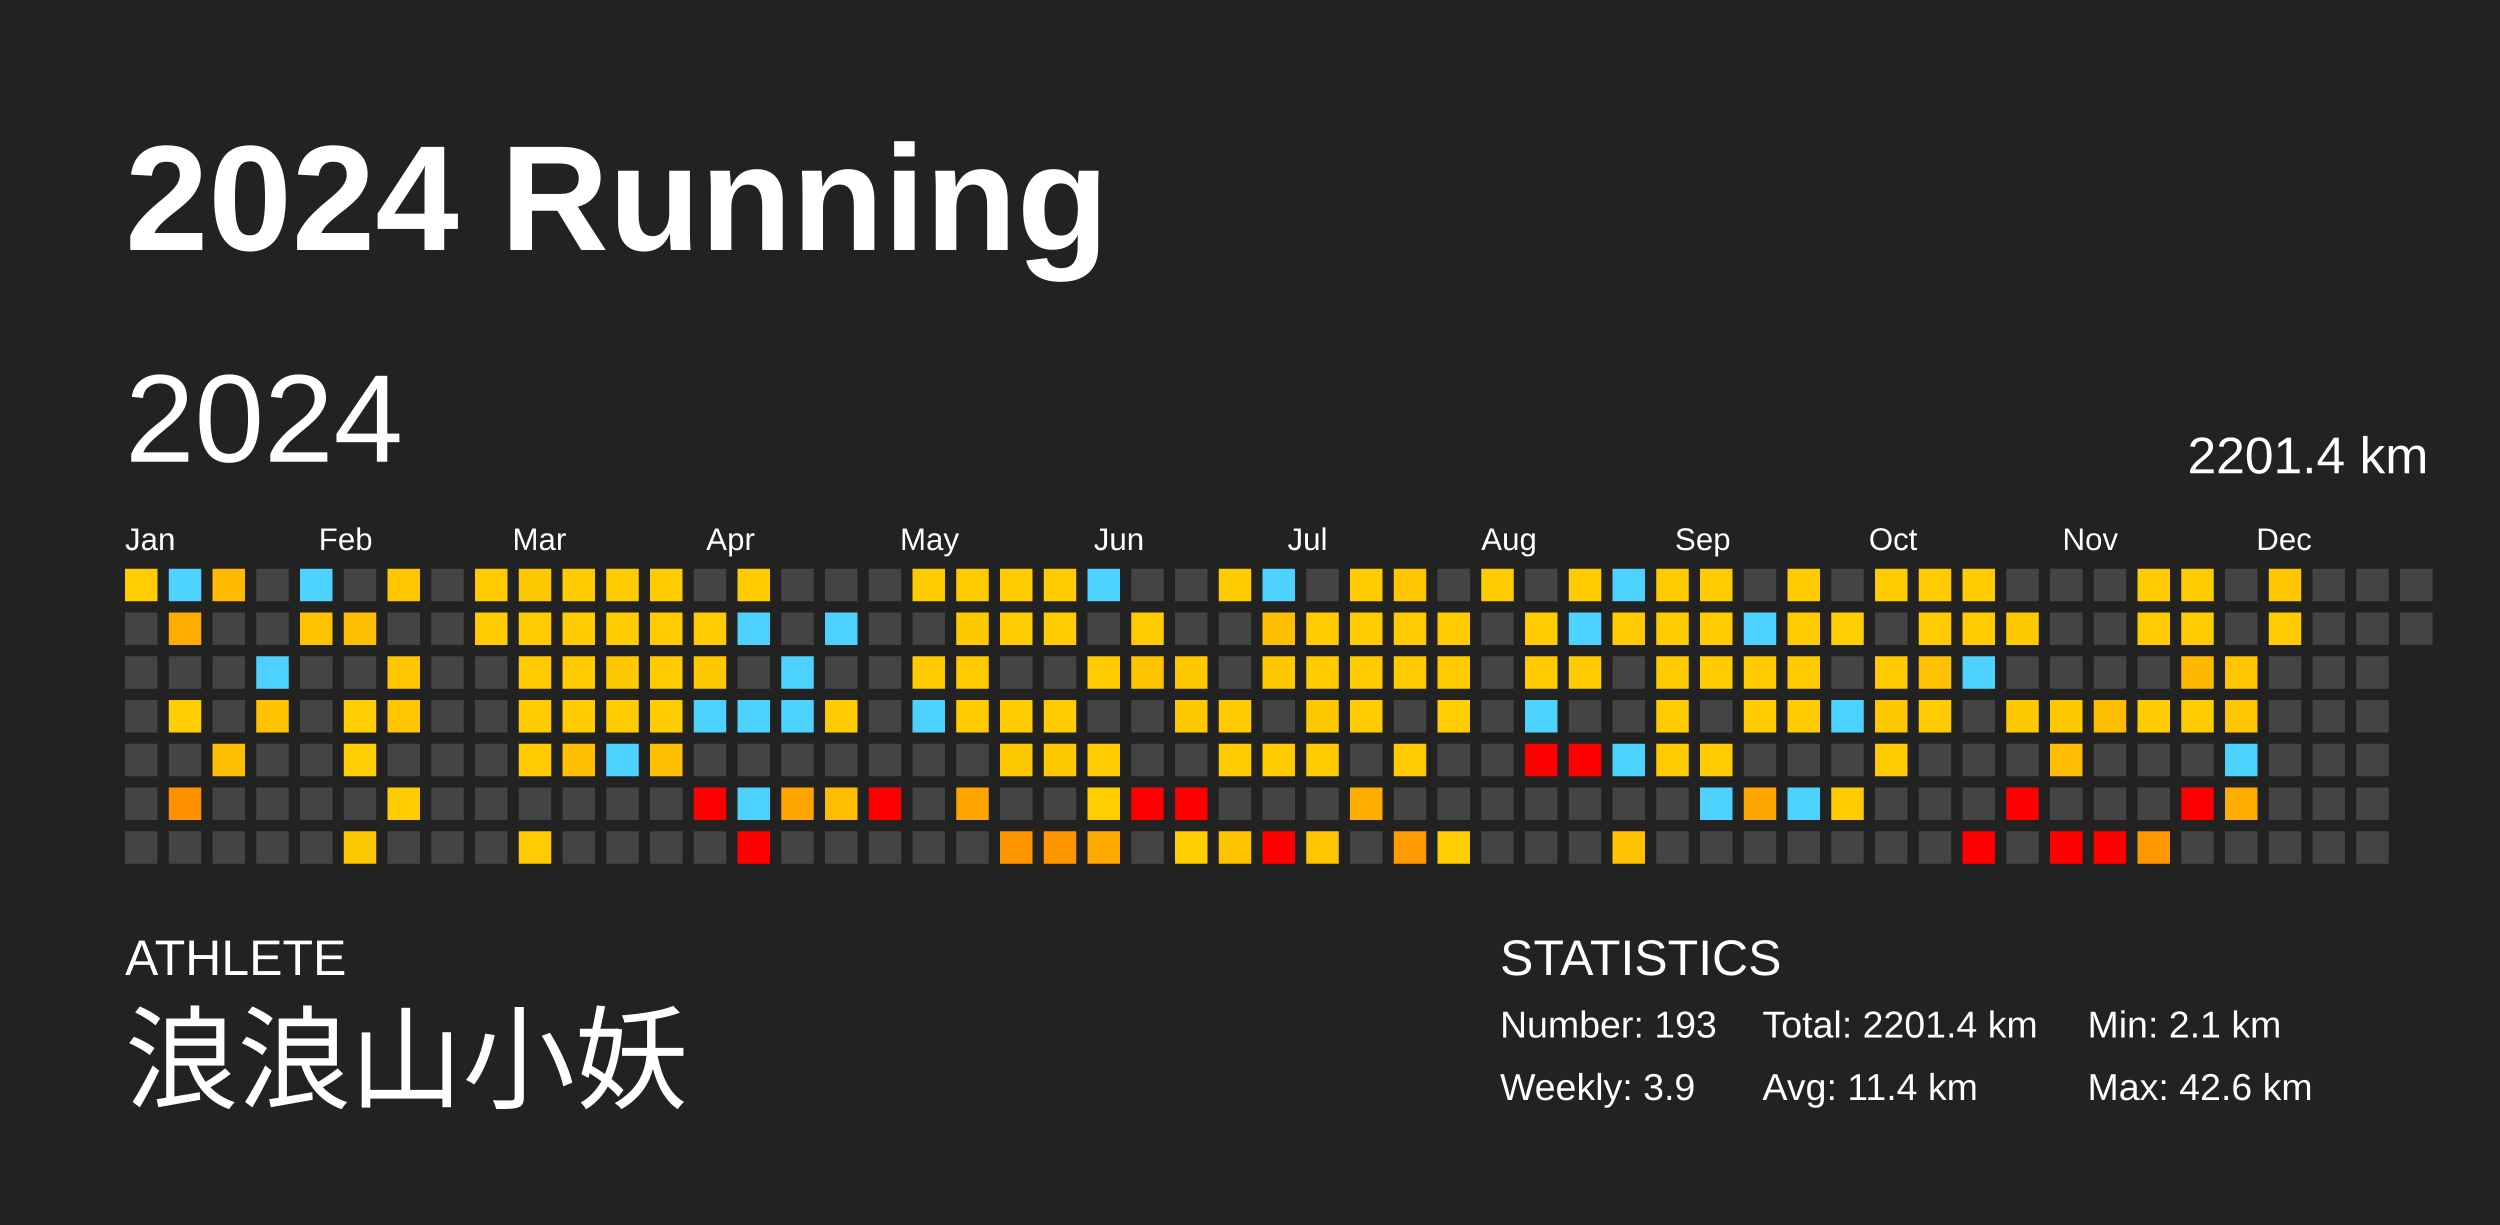
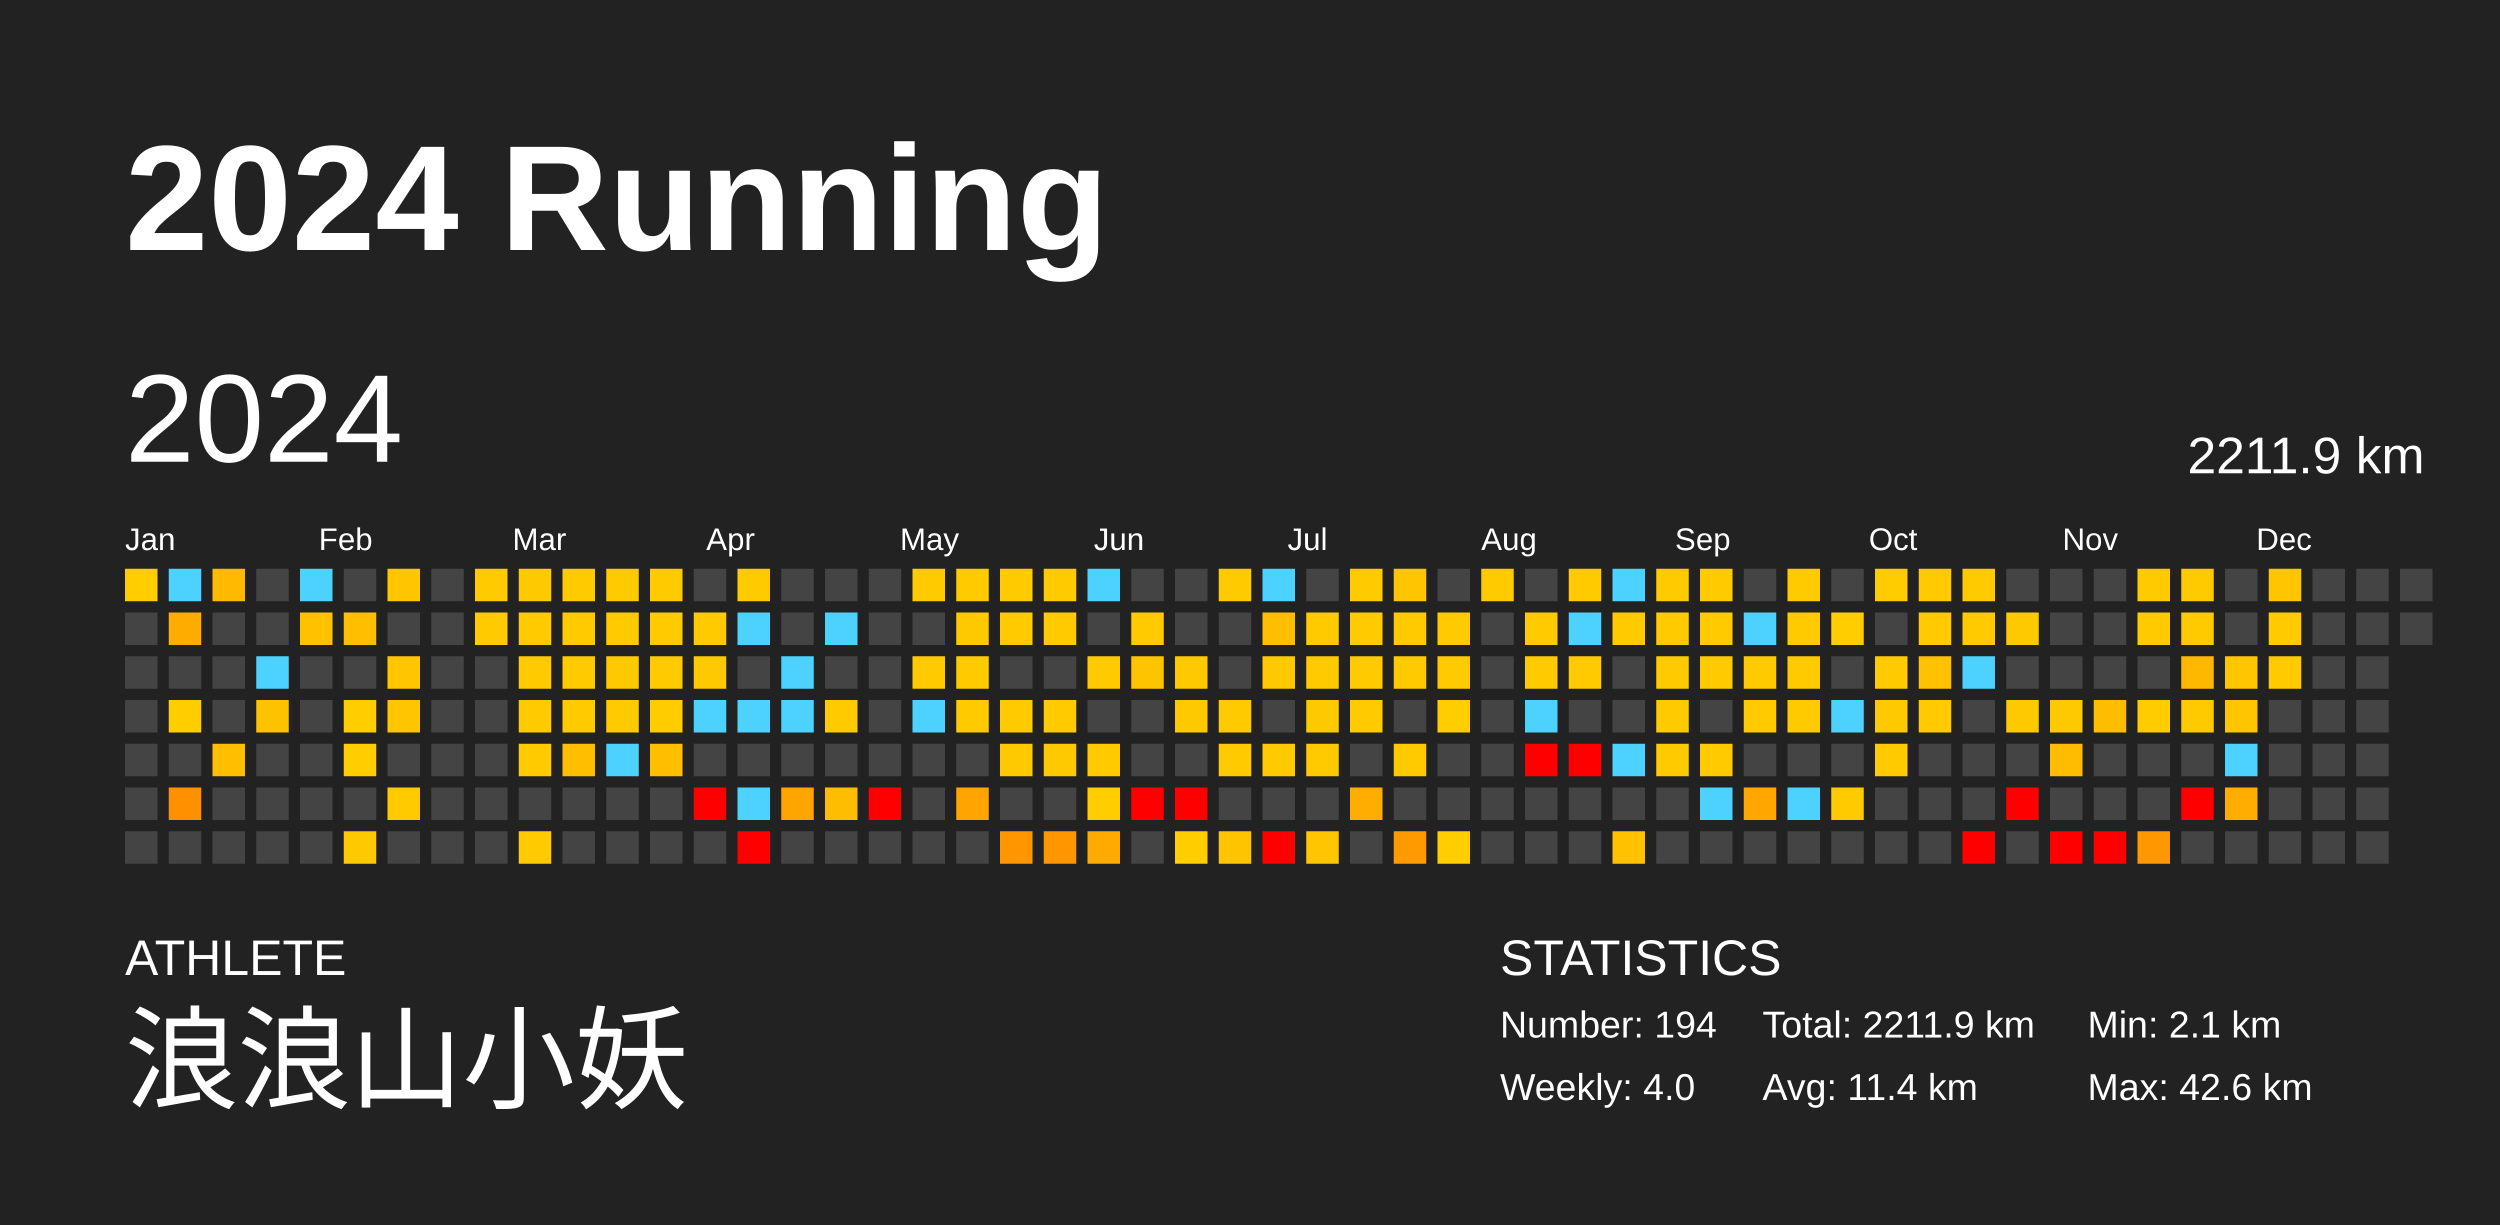
<svg xmlns="http://www.w3.org/2000/svg" baseProfile="full" height="98mm" version="1.1" viewBox="0,0,200,98" width="200mm">
  <defs />
  <rect fill="#222222" height="98" width="200" x="0" y="0" />
  <text fill="#FFFFFF" style="font-size:12px; font-family:Arial; font-weight:bold;" x="10" y="20">2024 Running</text>
  <text fill="#FFFFFF" style="font-size:4px; font-family:Arial" x="10" y="78">ATHLETE</text>
  <text fill="#FFFFFF" style="font-size:9px; font-family:Arial" x="10" y="88">浪浪山小妖</text>
  <text fill="#FFFFFF" style="font-size:4px; font-family:Arial" x="120" y="78">STATISTICS</text>
-   <text fill="#FFFFFF" style="font-size:3px; font-family:Arial" x="120" y="83">Number: 193</text>
-   <text fill="#FFFFFF" style="font-size:3px; font-family:Arial" x="120" y="88">Weekly: 3.9</text>
-   <text fill="#FFFFFF" style="font-size:3px; font-family:Arial" x="141" y="83">Total: 2201.4 km</text>
+   <text fill="#FFFFFF" style="font-size:3px; font-family:Arial" x="120" y="83">Number: 194</text>
+   <text fill="#FFFFFF" style="font-size:3px; font-family:Arial" x="120" y="88">Weekly: 4.0</text>
+   <text fill="#FFFFFF" style="font-size:3px; font-family:Arial" x="141" y="83">Total: 2211.9 km</text>
  <text fill="#FFFFFF" style="font-size:3px; font-family:Arial" x="141" y="88">Avg: 11.4 km</text>
  <text fill="#FFFFFF" style="font-size:3px; font-family:Arial" x="167" y="83">Min: 2.1 km</text>
  <text fill="#FFFFFF" style="font-size:3px; font-family:Arial" x="167" y="88">Max: 42.6 km</text>
  <text dominant-baseline="hanging" fill="#FFFFFF" style="font-size:10.0px; font-family:Arial;" x="10" y="30">2024</text>
-   <text dominant-baseline="hanging" fill="#FFFFFF" style="font-size:4.125px; font-family:Arial;" x="175" y="35">2201.4 km</text>
+   <text dominant-baseline="hanging" fill="#FFFFFF" style="font-size:4.125px; font-family:Arial;" x="175" y="35">2211.9 km</text>
  <text fill="#FFFFFF" style="font-size:2.5px; font-family:Arial" x="10.0" y="44">Jan</text>
  <text fill="#FFFFFF" style="font-size:2.5px; font-family:Arial" x="25.5" y="44">Feb</text>
  <text fill="#FFFFFF" style="font-size:2.5px; font-family:Arial" x="41.0" y="44">Mar</text>
  <text fill="#FFFFFF" style="font-size:2.5px; font-family:Arial" x="56.5" y="44">Apr</text>
  <text fill="#FFFFFF" style="font-size:2.5px; font-family:Arial" x="72.0" y="44">May</text>
  <text fill="#FFFFFF" style="font-size:2.5px; font-family:Arial" x="87.5" y="44">Jun</text>
  <text fill="#FFFFFF" style="font-size:2.5px; font-family:Arial" x="103.0" y="44">Jul</text>
  <text fill="#FFFFFF" style="font-size:2.5px; font-family:Arial" x="118.5" y="44">Aug</text>
  <text fill="#FFFFFF" style="font-size:2.5px; font-family:Arial" x="134.0" y="44">Sep</text>
  <text fill="#FFFFFF" style="font-size:2.5px; font-family:Arial" x="149.5" y="44">Oct</text>
  <text fill="#FFFFFF" style="font-size:2.5px; font-family:Arial" x="165.0" y="44">Nov</text>
  <text fill="#FFFFFF" style="font-size:2.5px; font-family:Arial" x="180.5" y="44">Dec</text>
  <rect fill="#ffcd00" height="2.6" width="2.6" x="10.0" y="45.5" />
  <rect fill="#444444" height="2.6" width="2.6" x="10.0" y="49.0" />
  <rect fill="#444444" height="2.6" width="2.6" x="10.0" y="52.5" />
  <rect fill="#444444" height="2.6" width="2.6" x="10.0" y="56.0" />
  <rect fill="#444444" height="2.6" width="2.6" x="10.0" y="59.5" />
  <rect fill="#444444" height="2.6" width="2.6" x="10.0" y="63.0" />
  <rect fill="#444444" height="2.6" width="2.6" x="10.0" y="66.5" />
  <rect fill="#4dd2ff" height="2.6" width="2.6" x="13.5" y="45.5" />
  <rect fill="#ffac00" height="2.6" width="2.6" x="13.5" y="49.0" />
  <rect fill="#444444" height="2.6" width="2.6" x="13.5" y="52.5" />
  <rect fill="#ffcd00" height="2.6" width="2.6" x="13.5" y="56.0" />
  <rect fill="#444444" height="2.6" width="2.6" x="13.5" y="59.5" />
  <rect fill="#ff9100" height="2.6" width="2.6" x="13.5" y="63.0" />
  <rect fill="#444444" height="2.6" width="2.6" x="13.5" y="66.5" />
  <rect fill="#ffb900" height="2.6" width="2.6" x="17.0" y="45.5" />
  <rect fill="#444444" height="2.6" width="2.6" x="17.0" y="49.0" />
  <rect fill="#444444" height="2.6" width="2.6" x="17.0" y="52.5" />
  <rect fill="#444444" height="2.6" width="2.6" x="17.0" y="56.0" />
  <rect fill="#ffbf00" height="2.6" width="2.6" x="17.0" y="59.5" />
  <rect fill="#444444" height="2.6" width="2.6" x="17.0" y="63.0" />
  <rect fill="#444444" height="2.6" width="2.6" x="17.0" y="66.5" />
  <rect fill="#444444" height="2.6" width="2.6" x="20.5" y="45.5" />
  <rect fill="#444444" height="2.6" width="2.6" x="20.5" y="49.0" />
  <rect fill="#4dd2ff" height="2.6" width="2.6" x="20.5" y="52.5" />
  <rect fill="#ffc200" height="2.6" width="2.6" x="20.5" y="56.0" />
  <rect fill="#444444" height="2.6" width="2.6" x="20.5" y="59.5" />
  <rect fill="#444444" height="2.6" width="2.6" x="20.5" y="63.0" />
  <rect fill="#444444" height="2.6" width="2.6" x="20.5" y="66.5" />
  <rect fill="#4dd2ff" height="2.6" width="2.6" x="24.0" y="45.5" />
  <rect fill="#ffc100" height="2.6" width="2.6" x="24.0" y="49.0" />
  <rect fill="#444444" height="2.6" width="2.6" x="24.0" y="52.5" />
  <rect fill="#444444" height="2.6" width="2.6" x="24.0" y="56.0" />
  <rect fill="#444444" height="2.6" width="2.6" x="24.0" y="59.5" />
  <rect fill="#444444" height="2.6" width="2.6" x="24.0" y="63.0" />
  <rect fill="#444444" height="2.6" width="2.6" x="24.0" y="66.5" />
  <rect fill="#444444" height="2.6" width="2.6" x="27.5" y="45.5" />
  <rect fill="#ffbf00" height="2.6" width="2.6" x="27.5" y="49.0" />
  <rect fill="#444444" height="2.6" width="2.6" x="27.5" y="52.5" />
  <rect fill="#ffcd00" height="2.6" width="2.6" x="27.5" y="56.0" />
  <rect fill="#ffcd00" height="2.6" width="2.6" x="27.5" y="59.5" />
  <rect fill="#444444" height="2.6" width="2.6" x="27.5" y="63.0" />
  <rect fill="#ffc900" height="2.6" width="2.6" x="27.5" y="66.5" />
  <rect fill="#ffc600" height="2.6" width="2.6" x="31.0" y="45.5" />
  <rect fill="#444444" height="2.6" width="2.6" x="31.0" y="49.0" />
  <rect fill="#ffc600" height="2.6" width="2.6" x="31.0" y="52.5" />
  <rect fill="#ffc600" height="2.6" width="2.6" x="31.0" y="56.0" />
  <rect fill="#444444" height="2.6" width="2.6" x="31.0" y="59.5" />
  <rect fill="#ffca00" height="2.6" width="2.6" x="31.0" y="63.0" />
  <rect fill="#444444" height="2.6" width="2.6" x="31.0" y="66.5" />
  <rect fill="#444444" height="2.6" width="2.6" x="34.5" y="45.5" />
  <rect fill="#444444" height="2.6" width="2.6" x="34.5" y="49.0" />
  <rect fill="#444444" height="2.6" width="2.6" x="34.5" y="52.5" />
  <rect fill="#444444" height="2.6" width="2.6" x="34.5" y="56.0" />
  <rect fill="#444444" height="2.6" width="2.6" x="34.5" y="59.5" />
  <rect fill="#444444" height="2.6" width="2.6" x="34.5" y="63.0" />
  <rect fill="#444444" height="2.6" width="2.6" x="34.5" y="66.5" />
  <rect fill="#ffca00" height="2.6" width="2.6" x="38.0" y="45.5" />
  <rect fill="#ffca00" height="2.6" width="2.6" x="38.0" y="49.0" />
  <rect fill="#444444" height="2.6" width="2.6" x="38.0" y="52.5" />
  <rect fill="#444444" height="2.6" width="2.6" x="38.0" y="56.0" />
  <rect fill="#444444" height="2.6" width="2.6" x="38.0" y="59.5" />
  <rect fill="#444444" height="2.6" width="2.6" x="38.0" y="63.0" />
  <rect fill="#444444" height="2.6" width="2.6" x="38.0" y="66.5" />
  <rect fill="#ffc900" height="2.6" width="2.6" x="41.5" y="45.5" />
  <rect fill="#ffca00" height="2.6" width="2.6" x="41.5" y="49.0" />
  <rect fill="#ffca00" height="2.6" width="2.6" x="41.5" y="52.5" />
  <rect fill="#ffca00" height="2.6" width="2.6" x="41.5" y="56.0" />
  <rect fill="#ffca00" height="2.6" width="2.6" x="41.5" y="59.5" />
  <rect fill="#444444" height="2.6" width="2.6" x="41.5" y="63.0" />
  <rect fill="#ffca00" height="2.6" width="2.6" x="41.5" y="66.5" />
  <rect fill="#ffca00" height="2.6" width="2.6" x="45.0" y="45.5" />
  <rect fill="#ffca00" height="2.6" width="2.6" x="45.0" y="49.0" />
  <rect fill="#ffca00" height="2.6" width="2.6" x="45.0" y="52.5" />
  <rect fill="#ffca00" height="2.6" width="2.6" x="45.0" y="56.0" />
  <rect fill="#ffbf00" height="2.6" width="2.6" x="45.0" y="59.5" />
  <rect fill="#444444" height="2.6" width="2.6" x="45.0" y="63.0" />
  <rect fill="#444444" height="2.6" width="2.6" x="45.0" y="66.5" />
  <rect fill="#ffca00" height="2.6" width="2.6" x="48.5" y="45.5" />
  <rect fill="#ffca00" height="2.6" width="2.6" x="48.5" y="49.0" />
  <rect fill="#ffc900" height="2.6" width="2.6" x="48.5" y="52.5" />
  <rect fill="#ffcb00" height="2.6" width="2.6" x="48.5" y="56.0" />
  <rect fill="#4dd2ff" height="2.6" width="2.6" x="48.5" y="59.5" />
  <rect fill="#444444" height="2.6" width="2.6" x="48.5" y="63.0" />
  <rect fill="#444444" height="2.6" width="2.6" x="48.5" y="66.5" />
  <rect fill="#ffca00" height="2.6" width="2.6" x="52.0" y="45.5" />
  <rect fill="#ffcb00" height="2.6" width="2.6" x="52.0" y="49.0" />
  <rect fill="#ffca00" height="2.6" width="2.6" x="52.0" y="52.5" />
  <rect fill="#ffcc00" height="2.6" width="2.6" x="52.0" y="56.0" />
  <rect fill="#ffbf00" height="2.6" width="2.6" x="52.0" y="59.5" />
  <rect fill="#444444" height="2.6" width="2.6" x="52.0" y="63.0" />
  <rect fill="#444444" height="2.6" width="2.6" x="52.0" y="66.5" />
  <rect fill="#444444" height="2.6" width="2.6" x="55.5" y="45.5" />
  <rect fill="#ffca00" height="2.6" width="2.6" x="55.5" y="49.0" />
  <rect fill="#ffc900" height="2.6" width="2.6" x="55.5" y="52.5" />
  <rect fill="#4dd2ff" height="2.6" width="2.6" x="55.5" y="56.0" />
  <rect fill="#444444" height="2.6" width="2.6" x="55.5" y="59.5" />
  <rect fill="red" height="2.6" width="2.6" x="55.5" y="63.0" />
  <rect fill="#444444" height="2.6" width="2.6" x="55.5" y="66.5" />
  <rect fill="#ffca00" height="2.6" width="2.6" x="59.0" y="45.5" />
  <rect fill="#4dd2ff" height="2.6" width="2.6" x="59.0" y="49.0" />
  <rect fill="#444444" height="2.6" width="2.6" x="59.0" y="52.5" />
  <rect fill="#4dd2ff" height="2.6" width="2.6" x="59.0" y="56.0" />
  <rect fill="#444444" height="2.6" width="2.6" x="59.0" y="59.5" />
  <rect fill="#4dd2ff" height="2.6" width="2.6" x="59.0" y="63.0" />
  <rect fill="red" height="2.6" width="2.6" x="59.0" y="66.5" />
  <rect fill="#444444" height="2.6" width="2.6" x="62.5" y="45.5" />
  <rect fill="#444444" height="2.6" width="2.6" x="62.5" y="49.0" />
  <rect fill="#4dd2ff" height="2.6" width="2.6" x="62.5" y="52.5" />
  <rect fill="#4dd2ff" height="2.6" width="2.6" x="62.5" y="56.0" />
  <rect fill="#444444" height="2.6" width="2.6" x="62.5" y="59.5" />
  <rect fill="#ffa500" height="2.6" width="2.6" x="62.5" y="63.0" />
  <rect fill="#444444" height="2.6" width="2.6" x="62.5" y="66.5" />
  <rect fill="#444444" height="2.6" width="2.6" x="66.0" y="45.5" />
  <rect fill="#4dd2ff" height="2.6" width="2.6" x="66.0" y="49.0" />
  <rect fill="#444444" height="2.6" width="2.6" x="66.0" y="52.5" />
  <rect fill="#ffca00" height="2.6" width="2.6" x="66.0" y="56.0" />
  <rect fill="#444444" height="2.6" width="2.6" x="66.0" y="59.5" />
  <rect fill="#ffbd00" height="2.6" width="2.6" x="66.0" y="63.0" />
  <rect fill="#444444" height="2.6" width="2.6" x="66.0" y="66.5" />
  <rect fill="#444444" height="2.6" width="2.6" x="69.5" y="45.5" />
  <rect fill="#444444" height="2.6" width="2.6" x="69.5" y="49.0" />
  <rect fill="#444444" height="2.6" width="2.6" x="69.5" y="52.5" />
  <rect fill="#444444" height="2.6" width="2.6" x="69.5" y="56.0" />
  <rect fill="#444444" height="2.6" width="2.6" x="69.5" y="59.5" />
  <rect fill="red" height="2.6" width="2.6" x="69.5" y="63.0" />
  <rect fill="#444444" height="2.6" width="2.6" x="69.5" y="66.5" />
  <rect fill="#ffca00" height="2.6" width="2.6" x="73.0" y="45.5" />
  <rect fill="#444444" height="2.6" width="2.6" x="73.0" y="49.0" />
  <rect fill="#ffca00" height="2.6" width="2.6" x="73.0" y="52.5" />
  <rect fill="#4dd2ff" height="2.6" width="2.6" x="73.0" y="56.0" />
  <rect fill="#444444" height="2.6" width="2.6" x="73.0" y="59.5" />
  <rect fill="#444444" height="2.6" width="2.6" x="73.0" y="63.0" />
  <rect fill="#444444" height="2.6" width="2.6" x="73.0" y="66.5" />
  <rect fill="#ffca00" height="2.6" width="2.6" x="76.5" y="45.5" />
  <rect fill="#ffc900" height="2.6" width="2.6" x="76.5" y="49.0" />
  <rect fill="#ffca00" height="2.6" width="2.6" x="76.5" y="52.5" />
  <rect fill="#ffca00" height="2.6" width="2.6" x="76.5" y="56.0" />
  <rect fill="#444444" height="2.6" width="2.6" x="76.5" y="59.5" />
  <rect fill="#ffa400" height="2.6" width="2.6" x="76.5" y="63.0" />
  <rect fill="#444444" height="2.6" width="2.6" x="76.5" y="66.5" />
  <rect fill="#ffca00" height="2.6" width="2.6" x="80.0" y="45.5" />
  <rect fill="#ffca00" height="2.6" width="2.6" x="80.0" y="49.0" />
  <rect fill="#444444" height="2.6" width="2.6" x="80.0" y="52.5" />
  <rect fill="#ffca00" height="2.6" width="2.6" x="80.0" y="56.0" />
  <rect fill="#ffc900" height="2.6" width="2.6" x="80.0" y="59.5" />
  <rect fill="#444444" height="2.6" width="2.6" x="80.0" y="63.0" />
  <rect fill="#ff9600" height="2.6" width="2.6" x="80.0" y="66.5" />
  <rect fill="#ffca00" height="2.6" width="2.6" x="83.5" y="45.5" />
  <rect fill="#ffca00" height="2.6" width="2.6" x="83.5" y="49.0" />
  <rect fill="#444444" height="2.6" width="2.6" x="83.5" y="52.5" />
  <rect fill="#ffca00" height="2.6" width="2.6" x="83.5" y="56.0" />
  <rect fill="#ffc900" height="2.6" width="2.6" x="83.5" y="59.5" />
  <rect fill="#444444" height="2.6" width="2.6" x="83.5" y="63.0" />
  <rect fill="#ff9600" height="2.6" width="2.6" x="83.5" y="66.5" />
  <rect fill="#4dd2ff" height="2.6" width="2.6" x="87.0" y="45.5" />
  <rect fill="#444444" height="2.6" width="2.6" x="87.0" y="49.0" />
  <rect fill="#ffcb00" height="2.6" width="2.6" x="87.0" y="52.5" />
  <rect fill="#444444" height="2.6" width="2.6" x="87.0" y="56.0" />
  <rect fill="#ffca00" height="2.6" width="2.6" x="87.0" y="59.5" />
  <rect fill="#ffcd00" height="2.6" width="2.6" x="87.0" y="63.0" />
  <rect fill="#ffaa00" height="2.6" width="2.6" x="87.0" y="66.5" />
  <rect fill="#444444" height="2.6" width="2.6" x="90.5" y="45.5" />
  <rect fill="#ffca00" height="2.6" width="2.6" x="90.5" y="49.0" />
  <rect fill="#ffc400" height="2.6" width="2.6" x="90.5" y="52.5" />
  <rect fill="#444444" height="2.6" width="2.6" x="90.5" y="56.0" />
  <rect fill="#444444" height="2.6" width="2.6" x="90.5" y="59.5" />
  <rect fill="red" height="2.6" width="2.6" x="90.5" y="63.0" />
  <rect fill="#444444" height="2.6" width="2.6" x="90.5" y="66.5" />
  <rect fill="#444444" height="2.6" width="2.6" x="94.0" y="45.5" />
  <rect fill="#444444" height="2.6" width="2.6" x="94.0" y="49.0" />
  <rect fill="#ffc900" height="2.6" width="2.6" x="94.0" y="52.5" />
  <rect fill="#ffc900" height="2.6" width="2.6" x="94.0" y="56.0" />
  <rect fill="#444444" height="2.6" width="2.6" x="94.0" y="59.5" />
  <rect fill="red" height="2.6" width="2.6" x="94.0" y="63.0" />
  <rect fill="#ffcd00" height="2.6" width="2.6" x="94.0" y="66.5" />
  <rect fill="#ffca00" height="2.6" width="2.6" x="97.5" y="45.5" />
  <rect fill="#444444" height="2.6" width="2.6" x="97.5" y="49.0" />
  <rect fill="#444444" height="2.6" width="2.6" x="97.5" y="52.5" />
  <rect fill="#ffca00" height="2.6" width="2.6" x="97.5" y="56.0" />
  <rect fill="#ffca00" height="2.6" width="2.6" x="97.5" y="59.5" />
  <rect fill="#444444" height="2.6" width="2.6" x="97.5" y="63.0" />
  <rect fill="#ffc400" height="2.6" width="2.6" x="97.5" y="66.5" />
  <rect fill="#4dd2ff" height="2.6" width="2.6" x="101.0" y="45.5" />
  <rect fill="#ffbe00" height="2.6" width="2.6" x="101.0" y="49.0" />
  <rect fill="#ffc900" height="2.6" width="2.6" x="101.0" y="52.5" />
  <rect fill="#444444" height="2.6" width="2.6" x="101.0" y="56.0" />
  <rect fill="#ffca00" height="2.6" width="2.6" x="101.0" y="59.5" />
  <rect fill="#444444" height="2.6" width="2.6" x="101.0" y="63.0" />
  <rect fill="red" height="2.6" width="2.6" x="101.0" y="66.5" />
  <rect fill="#444444" height="2.6" width="2.6" x="104.5" y="45.5" />
  <rect fill="#ffca00" height="2.6" width="2.6" x="104.5" y="49.0" />
  <rect fill="#ffca00" height="2.6" width="2.6" x="104.5" y="52.5" />
  <rect fill="#ffc900" height="2.6" width="2.6" x="104.5" y="56.0" />
  <rect fill="#ffca00" height="2.6" width="2.6" x="104.5" y="59.5" />
  <rect fill="#444444" height="2.6" width="2.6" x="104.5" y="63.0" />
  <rect fill="#ffc500" height="2.6" width="2.6" x="104.5" y="66.5" />
  <rect fill="#ffca00" height="2.6" width="2.6" x="108.0" y="45.5" />
  <rect fill="#ffca00" height="2.6" width="2.6" x="108.0" y="49.0" />
  <rect fill="#ffca00" height="2.6" width="2.6" x="108.0" y="52.5" />
  <rect fill="#ffca00" height="2.6" width="2.6" x="108.0" y="56.0" />
  <rect fill="#444444" height="2.6" width="2.6" x="108.0" y="59.5" />
  <rect fill="#ffad00" height="2.6" width="2.6" x="108.0" y="63.0" />
  <rect fill="#444444" height="2.6" width="2.6" x="108.0" y="66.5" />
  <rect fill="#ffc500" height="2.6" width="2.6" x="111.5" y="45.5" />
  <rect fill="#ffca00" height="2.6" width="2.6" x="111.5" y="49.0" />
  <rect fill="#ffca00" height="2.6" width="2.6" x="111.5" y="52.5" />
  <rect fill="#444444" height="2.6" width="2.6" x="111.5" y="56.0" />
  <rect fill="#ffca00" height="2.6" width="2.6" x="111.5" y="59.5" />
  <rect fill="#444444" height="2.6" width="2.6" x="111.5" y="63.0" />
  <rect fill="#ff9b00" height="2.6" width="2.6" x="111.5" y="66.5" />
  <rect fill="#444444" height="2.6" width="2.6" x="115.0" y="45.5" />
  <rect fill="#ffca00" height="2.6" width="2.6" x="115.0" y="49.0" />
  <rect fill="#ffca00" height="2.6" width="2.6" x="115.0" y="52.5" />
  <rect fill="#ffcd00" height="2.6" width="2.6" x="115.0" y="56.0" />
  <rect fill="#444444" height="2.6" width="2.6" x="115.0" y="59.5" />
  <rect fill="#444444" height="2.6" width="2.6" x="115.0" y="63.0" />
  <rect fill="#ffcd00" height="2.6" width="2.6" x="115.0" y="66.5" />
  <rect fill="#ffcb00" height="2.6" width="2.6" x="118.5" y="45.5" />
  <rect fill="#444444" height="2.6" width="2.6" x="118.5" y="49.0" />
  <rect fill="#444444" height="2.6" width="2.6" x="118.5" y="52.5" />
  <rect fill="#444444" height="2.6" width="2.6" x="118.5" y="56.0" />
  <rect fill="#444444" height="2.6" width="2.6" x="118.5" y="59.5" />
  <rect fill="#444444" height="2.6" width="2.6" x="118.5" y="63.0" />
  <rect fill="#444444" height="2.6" width="2.6" x="118.5" y="66.5" />
  <rect fill="#444444" height="2.6" width="2.6" x="122.0" y="45.5" />
  <rect fill="#ffca00" height="2.6" width="2.6" x="122.0" y="49.0" />
  <rect fill="#ffca00" height="2.6" width="2.6" x="122.0" y="52.5" />
  <rect fill="#4dd2ff" height="2.6" width="2.6" x="122.0" y="56.0" />
  <rect fill="red" height="2.6" width="2.6" x="122.0" y="59.5" />
  <rect fill="#444444" height="2.6" width="2.6" x="122.0" y="63.0" />
  <rect fill="#444444" height="2.6" width="2.6" x="122.0" y="66.5" />
  <rect fill="#ffca00" height="2.6" width="2.6" x="125.5" y="45.5" />
  <rect fill="#4dd2ff" height="2.6" width="2.6" x="125.5" y="49.0" />
  <rect fill="#ffca00" height="2.6" width="2.6" x="125.5" y="52.5" />
  <rect fill="#444444" height="2.6" width="2.6" x="125.5" y="56.0" />
  <rect fill="red" height="2.6" width="2.6" x="125.5" y="59.5" />
  <rect fill="#444444" height="2.6" width="2.6" x="125.5" y="63.0" />
  <rect fill="#444444" height="2.6" width="2.6" x="125.5" y="66.5" />
  <rect fill="#4dd2ff" height="2.6" width="2.6" x="129.0" y="45.5" />
  <rect fill="#ffca00" height="2.6" width="2.6" x="129.0" y="49.0" />
  <rect fill="#444444" height="2.6" width="2.6" x="129.0" y="52.5" />
  <rect fill="#444444" height="2.6" width="2.6" x="129.0" y="56.0" />
  <rect fill="#4dd2ff" height="2.6" width="2.6" x="129.0" y="59.5" />
  <rect fill="#444444" height="2.6" width="2.6" x="129.0" y="63.0" />
  <rect fill="#ffc100" height="2.6" width="2.6" x="129.0" y="66.5" />
  <rect fill="#ffca00" height="2.6" width="2.6" x="132.5" y="45.5" />
  <rect fill="#ffca00" height="2.6" width="2.6" x="132.5" y="49.0" />
  <rect fill="#ffca00" height="2.6" width="2.6" x="132.5" y="52.5" />
  <rect fill="#ffca00" height="2.6" width="2.6" x="132.5" y="56.0" />
  <rect fill="#ffca00" height="2.6" width="2.6" x="132.5" y="59.5" />
  <rect fill="#444444" height="2.6" width="2.6" x="132.5" y="63.0" />
  <rect fill="#444444" height="2.6" width="2.6" x="132.5" y="66.5" />
  <rect fill="#ffca00" height="2.6" width="2.6" x="136.0" y="45.5" />
  <rect fill="#ffca00" height="2.6" width="2.6" x="136.0" y="49.0" />
  <rect fill="#ffcb00" height="2.6" width="2.6" x="136.0" y="52.5" />
  <rect fill="#444444" height="2.6" width="2.6" x="136.0" y="56.0" />
  <rect fill="#ffcb00" height="2.6" width="2.6" x="136.0" y="59.5" />
  <rect fill="#4dd2ff" height="2.6" width="2.6" x="136.0" y="63.0" />
  <rect fill="#444444" height="2.6" width="2.6" x="136.0" y="66.5" />
  <rect fill="#444444" height="2.6" width="2.6" x="139.5" y="45.5" />
  <rect fill="#4dd2ff" height="2.6" width="2.6" x="139.5" y="49.0" />
  <rect fill="#ffcb00" height="2.6" width="2.6" x="139.5" y="52.5" />
  <rect fill="#ffcb00" height="2.6" width="2.6" x="139.5" y="56.0" />
  <rect fill="#444444" height="2.6" width="2.6" x="139.5" y="59.5" />
  <rect fill="#ffa700" height="2.6" width="2.6" x="139.5" y="63.0" />
  <rect fill="#444444" height="2.6" width="2.6" x="139.5" y="66.5" />
  <rect fill="#ffcb00" height="2.6" width="2.6" x="143.0" y="45.5" />
  <rect fill="#ffca00" height="2.6" width="2.6" x="143.0" y="49.0" />
  <rect fill="#ffca00" height="2.6" width="2.6" x="143.0" y="52.5" />
  <rect fill="#ffca00" height="2.6" width="2.6" x="143.0" y="56.0" />
  <rect fill="#444444" height="2.6" width="2.6" x="143.0" y="59.5" />
  <rect fill="#4dd2ff" height="2.6" width="2.6" x="143.0" y="63.0" />
  <rect fill="#444444" height="2.6" width="2.6" x="143.0" y="66.5" />
  <rect fill="#444444" height="2.6" width="2.6" x="146.5" y="45.5" />
  <rect fill="#ffcd00" height="2.6" width="2.6" x="146.5" y="49.0" />
  <rect fill="#444444" height="2.6" width="2.6" x="146.5" y="52.5" />
  <rect fill="#4dd2ff" height="2.6" width="2.6" x="146.5" y="56.0" />
  <rect fill="#444444" height="2.6" width="2.6" x="146.5" y="59.5" />
  <rect fill="#ffca00" height="2.6" width="2.6" x="146.5" y="63.0" />
  <rect fill="#444444" height="2.6" width="2.6" x="146.5" y="66.5" />
  <rect fill="#ffcc00" height="2.6" width="2.6" x="150.0" y="45.5" />
  <rect fill="#444444" height="2.6" width="2.6" x="150.0" y="49.0" />
  <rect fill="#ffca00" height="2.6" width="2.6" x="150.0" y="52.5" />
  <rect fill="#ffc900" height="2.6" width="2.6" x="150.0" y="56.0" />
  <rect fill="#ffca00" height="2.6" width="2.6" x="150.0" y="59.5" />
  <rect fill="#444444" height="2.6" width="2.6" x="150.0" y="63.0" />
  <rect fill="#444444" height="2.6" width="2.6" x="150.0" y="66.5" />
  <rect fill="#ffca00" height="2.6" width="2.6" x="153.5" y="45.5" />
  <rect fill="#ffca00" height="2.6" width="2.6" x="153.5" y="49.0" />
  <rect fill="#ffc200" height="2.6" width="2.6" x="153.5" y="52.5" />
  <rect fill="#ffca00" height="2.6" width="2.6" x="153.5" y="56.0" />
  <rect fill="#444444" height="2.6" width="2.6" x="153.5" y="59.5" />
  <rect fill="#444444" height="2.6" width="2.6" x="153.5" y="63.0" />
  <rect fill="#444444" height="2.6" width="2.6" x="153.5" y="66.5" />
  <rect fill="#ffca00" height="2.6" width="2.6" x="157.0" y="45.5" />
  <rect fill="#ffca00" height="2.6" width="2.6" x="157.0" y="49.0" />
  <rect fill="#4dd2ff" height="2.6" width="2.6" x="157.0" y="52.5" />
  <rect fill="#444444" height="2.6" width="2.6" x="157.0" y="56.0" />
  <rect fill="#444444" height="2.6" width="2.6" x="157.0" y="59.5" />
  <rect fill="#444444" height="2.6" width="2.6" x="157.0" y="63.0" />
  <rect fill="red" height="2.6" width="2.6" x="157.0" y="66.5" />
  <rect fill="#444444" height="2.6" width="2.6" x="160.5" y="45.5" />
  <rect fill="#ffc900" height="2.6" width="2.6" x="160.5" y="49.0" />
  <rect fill="#444444" height="2.6" width="2.6" x="160.5" y="52.5" />
  <rect fill="#ffc900" height="2.6" width="2.6" x="160.5" y="56.0" />
  <rect fill="#444444" height="2.6" width="2.6" x="160.5" y="59.5" />
  <rect fill="red" height="2.6" width="2.6" x="160.5" y="63.0" />
  <rect fill="#444444" height="2.6" width="2.6" x="160.5" y="66.5" />
  <rect fill="#444444" height="2.6" width="2.6" x="164.0" y="45.5" />
  <rect fill="#444444" height="2.6" width="2.6" x="164.0" y="49.0" />
  <rect fill="#444444" height="2.6" width="2.6" x="164.0" y="52.5" />
  <rect fill="#ffc900" height="2.6" width="2.6" x="164.0" y="56.0" />
  <rect fill="#ffbc00" height="2.6" width="2.6" x="164.0" y="59.5" />
  <rect fill="#444444" height="2.6" width="2.6" x="164.0" y="63.0" />
  <rect fill="red" height="2.6" width="2.6" x="164.0" y="66.5" />
  <rect fill="#444444" height="2.6" width="2.6" x="167.5" y="45.5" />
  <rect fill="#444444" height="2.6" width="2.6" x="167.5" y="49.0" />
  <rect fill="#444444" height="2.6" width="2.6" x="167.5" y="52.5" />
  <rect fill="#ffbd00" height="2.6" width="2.6" x="167.5" y="56.0" />
  <rect fill="#444444" height="2.6" width="2.6" x="167.5" y="59.5" />
  <rect fill="#444444" height="2.6" width="2.6" x="167.5" y="63.0" />
  <rect fill="red" height="2.6" width="2.6" x="167.5" y="66.5" />
  <rect fill="#ffca00" height="2.6" width="2.6" x="171.0" y="45.5" />
  <rect fill="#ffcb00" height="2.6" width="2.6" x="171.0" y="49.0" />
  <rect fill="#444444" height="2.6" width="2.6" x="171.0" y="52.5" />
  <rect fill="#ffcc00" height="2.6" width="2.6" x="171.0" y="56.0" />
  <rect fill="#444444" height="2.6" width="2.6" x="171.0" y="59.5" />
  <rect fill="#444444" height="2.6" width="2.6" x="171.0" y="63.0" />
  <rect fill="#ff9800" height="2.6" width="2.6" x="171.0" y="66.5" />
  <rect fill="#ffca00" height="2.6" width="2.6" x="174.5" y="45.5" />
  <rect fill="#ffca00" height="2.6" width="2.6" x="174.5" y="49.0" />
  <rect fill="#ffb800" height="2.6" width="2.6" x="174.5" y="52.5" />
  <rect fill="#ffca00" height="2.6" width="2.6" x="174.5" y="56.0" />
  <rect fill="#444444" height="2.6" width="2.6" x="174.5" y="59.5" />
  <rect fill="red" height="2.6" width="2.6" x="174.5" y="63.0" />
  <rect fill="#444444" height="2.6" width="2.6" x="174.5" y="66.5" />
  <rect fill="#444444" height="2.6" width="2.6" x="178.0" y="45.5" />
  <rect fill="#444444" height="2.6" width="2.6" x="178.0" y="49.0" />
  <rect fill="#ffc600" height="2.6" width="2.6" x="178.0" y="52.5" />
  <rect fill="#ffc600" height="2.6" width="2.6" x="178.0" y="56.0" />
  <rect fill="#4dd2ff" height="2.6" width="2.6" x="178.0" y="59.5" />
  <rect fill="#ffad00" height="2.6" width="2.6" x="178.0" y="63.0" />
  <rect fill="#444444" height="2.6" width="2.6" x="178.0" y="66.5" />
  <rect fill="#ffc500" height="2.6" width="2.6" x="181.5" y="45.5" />
  <rect fill="#ffca00" height="2.6" width="2.6" x="181.5" y="49.0" />
-   <rect fill="#444444" height="2.6" width="2.6" x="181.5" y="52.5" />
+   <rect fill="#ffca00" height="2.6" width="2.6" x="181.5" y="52.5" />
  <rect fill="#444444" height="2.6" width="2.6" x="181.5" y="56.0" />
  <rect fill="#444444" height="2.6" width="2.6" x="181.5" y="59.5" />
  <rect fill="#444444" height="2.6" width="2.6" x="181.5" y="63.0" />
  <rect fill="#444444" height="2.6" width="2.6" x="181.5" y="66.5" />
  <rect fill="#444444" height="2.6" width="2.6" x="185.0" y="45.5" />
  <rect fill="#444444" height="2.6" width="2.6" x="185.0" y="49.0" />
  <rect fill="#444444" height="2.6" width="2.6" x="185.0" y="52.5" />
  <rect fill="#444444" height="2.6" width="2.6" x="185.0" y="56.0" />
  <rect fill="#444444" height="2.6" width="2.6" x="185.0" y="59.5" />
  <rect fill="#444444" height="2.6" width="2.6" x="185.0" y="63.0" />
  <rect fill="#444444" height="2.6" width="2.6" x="185.0" y="66.5" />
  <rect fill="#444444" height="2.6" width="2.6" x="188.5" y="45.5" />
  <rect fill="#444444" height="2.6" width="2.6" x="188.5" y="49.0" />
  <rect fill="#444444" height="2.6" width="2.6" x="188.5" y="52.5" />
  <rect fill="#444444" height="2.6" width="2.6" x="188.5" y="56.0" />
  <rect fill="#444444" height="2.6" width="2.6" x="188.5" y="59.5" />
  <rect fill="#444444" height="2.6" width="2.6" x="188.5" y="63.0" />
  <rect fill="#444444" height="2.6" width="2.6" x="188.5" y="66.5" />
  <rect fill="#444444" height="2.6" width="2.6" x="192.0" y="45.5" />
  <rect fill="#444444" height="2.6" width="2.6" x="192.0" y="49.0" />
</svg>
